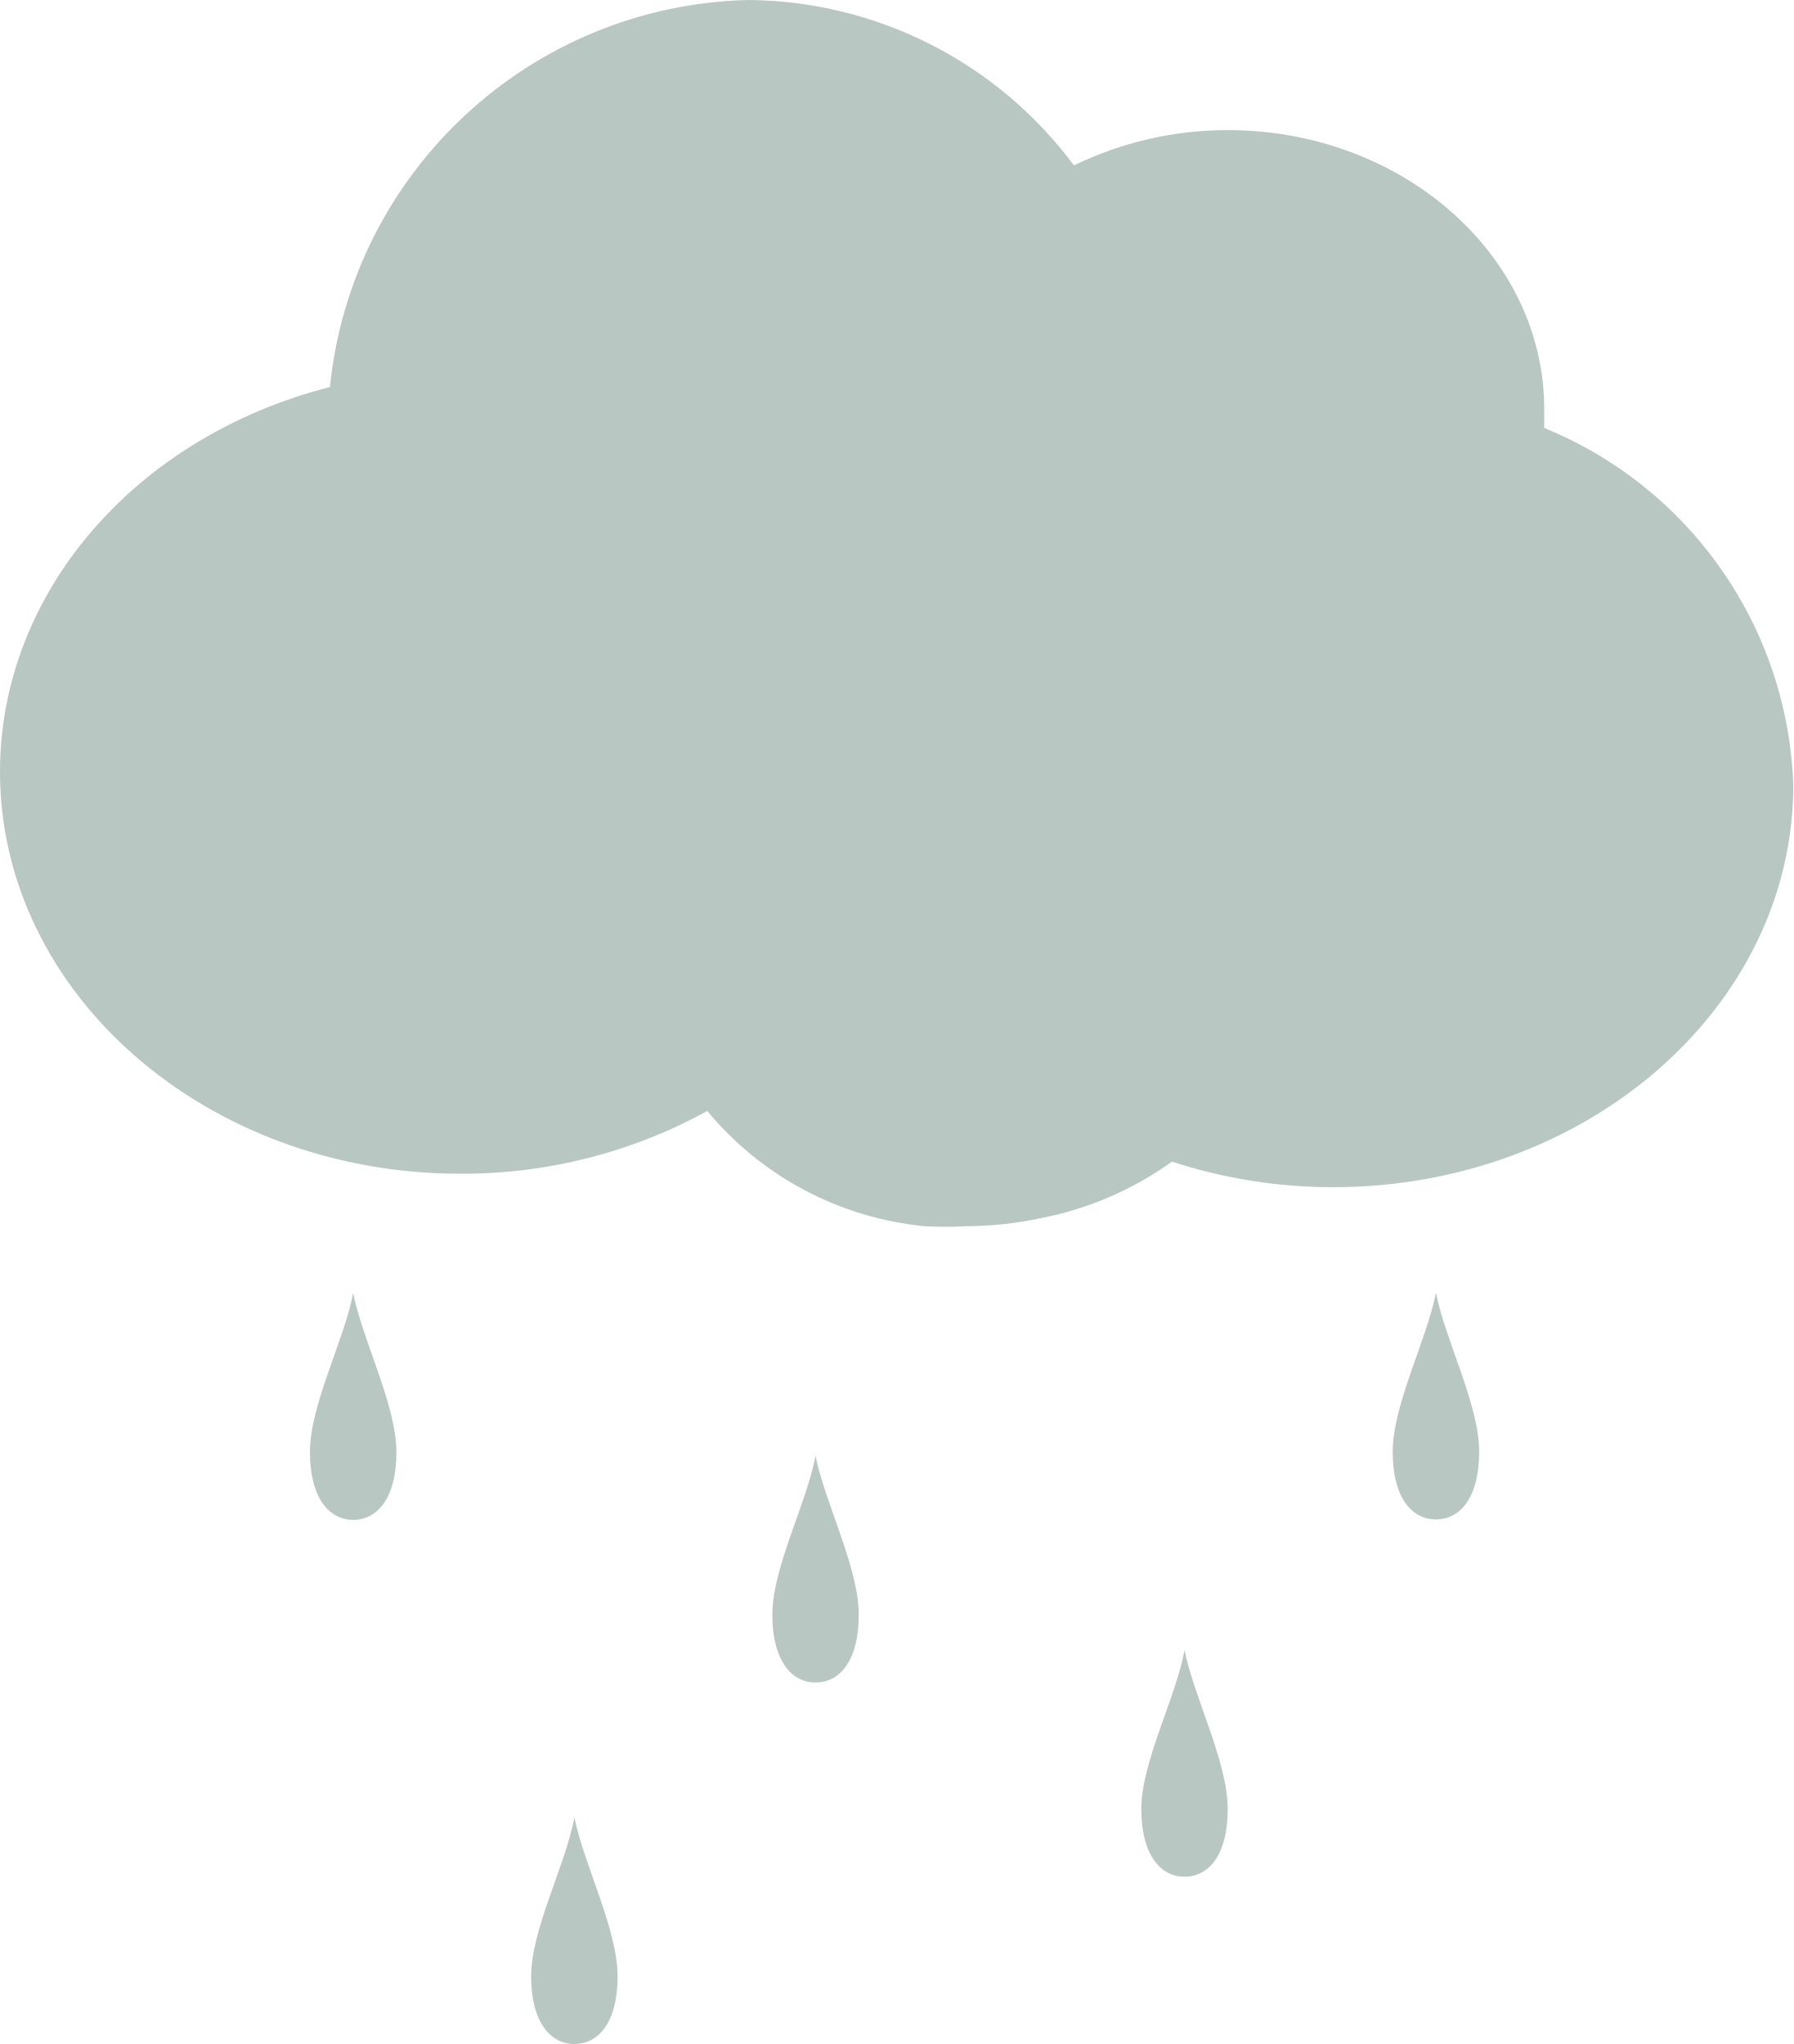
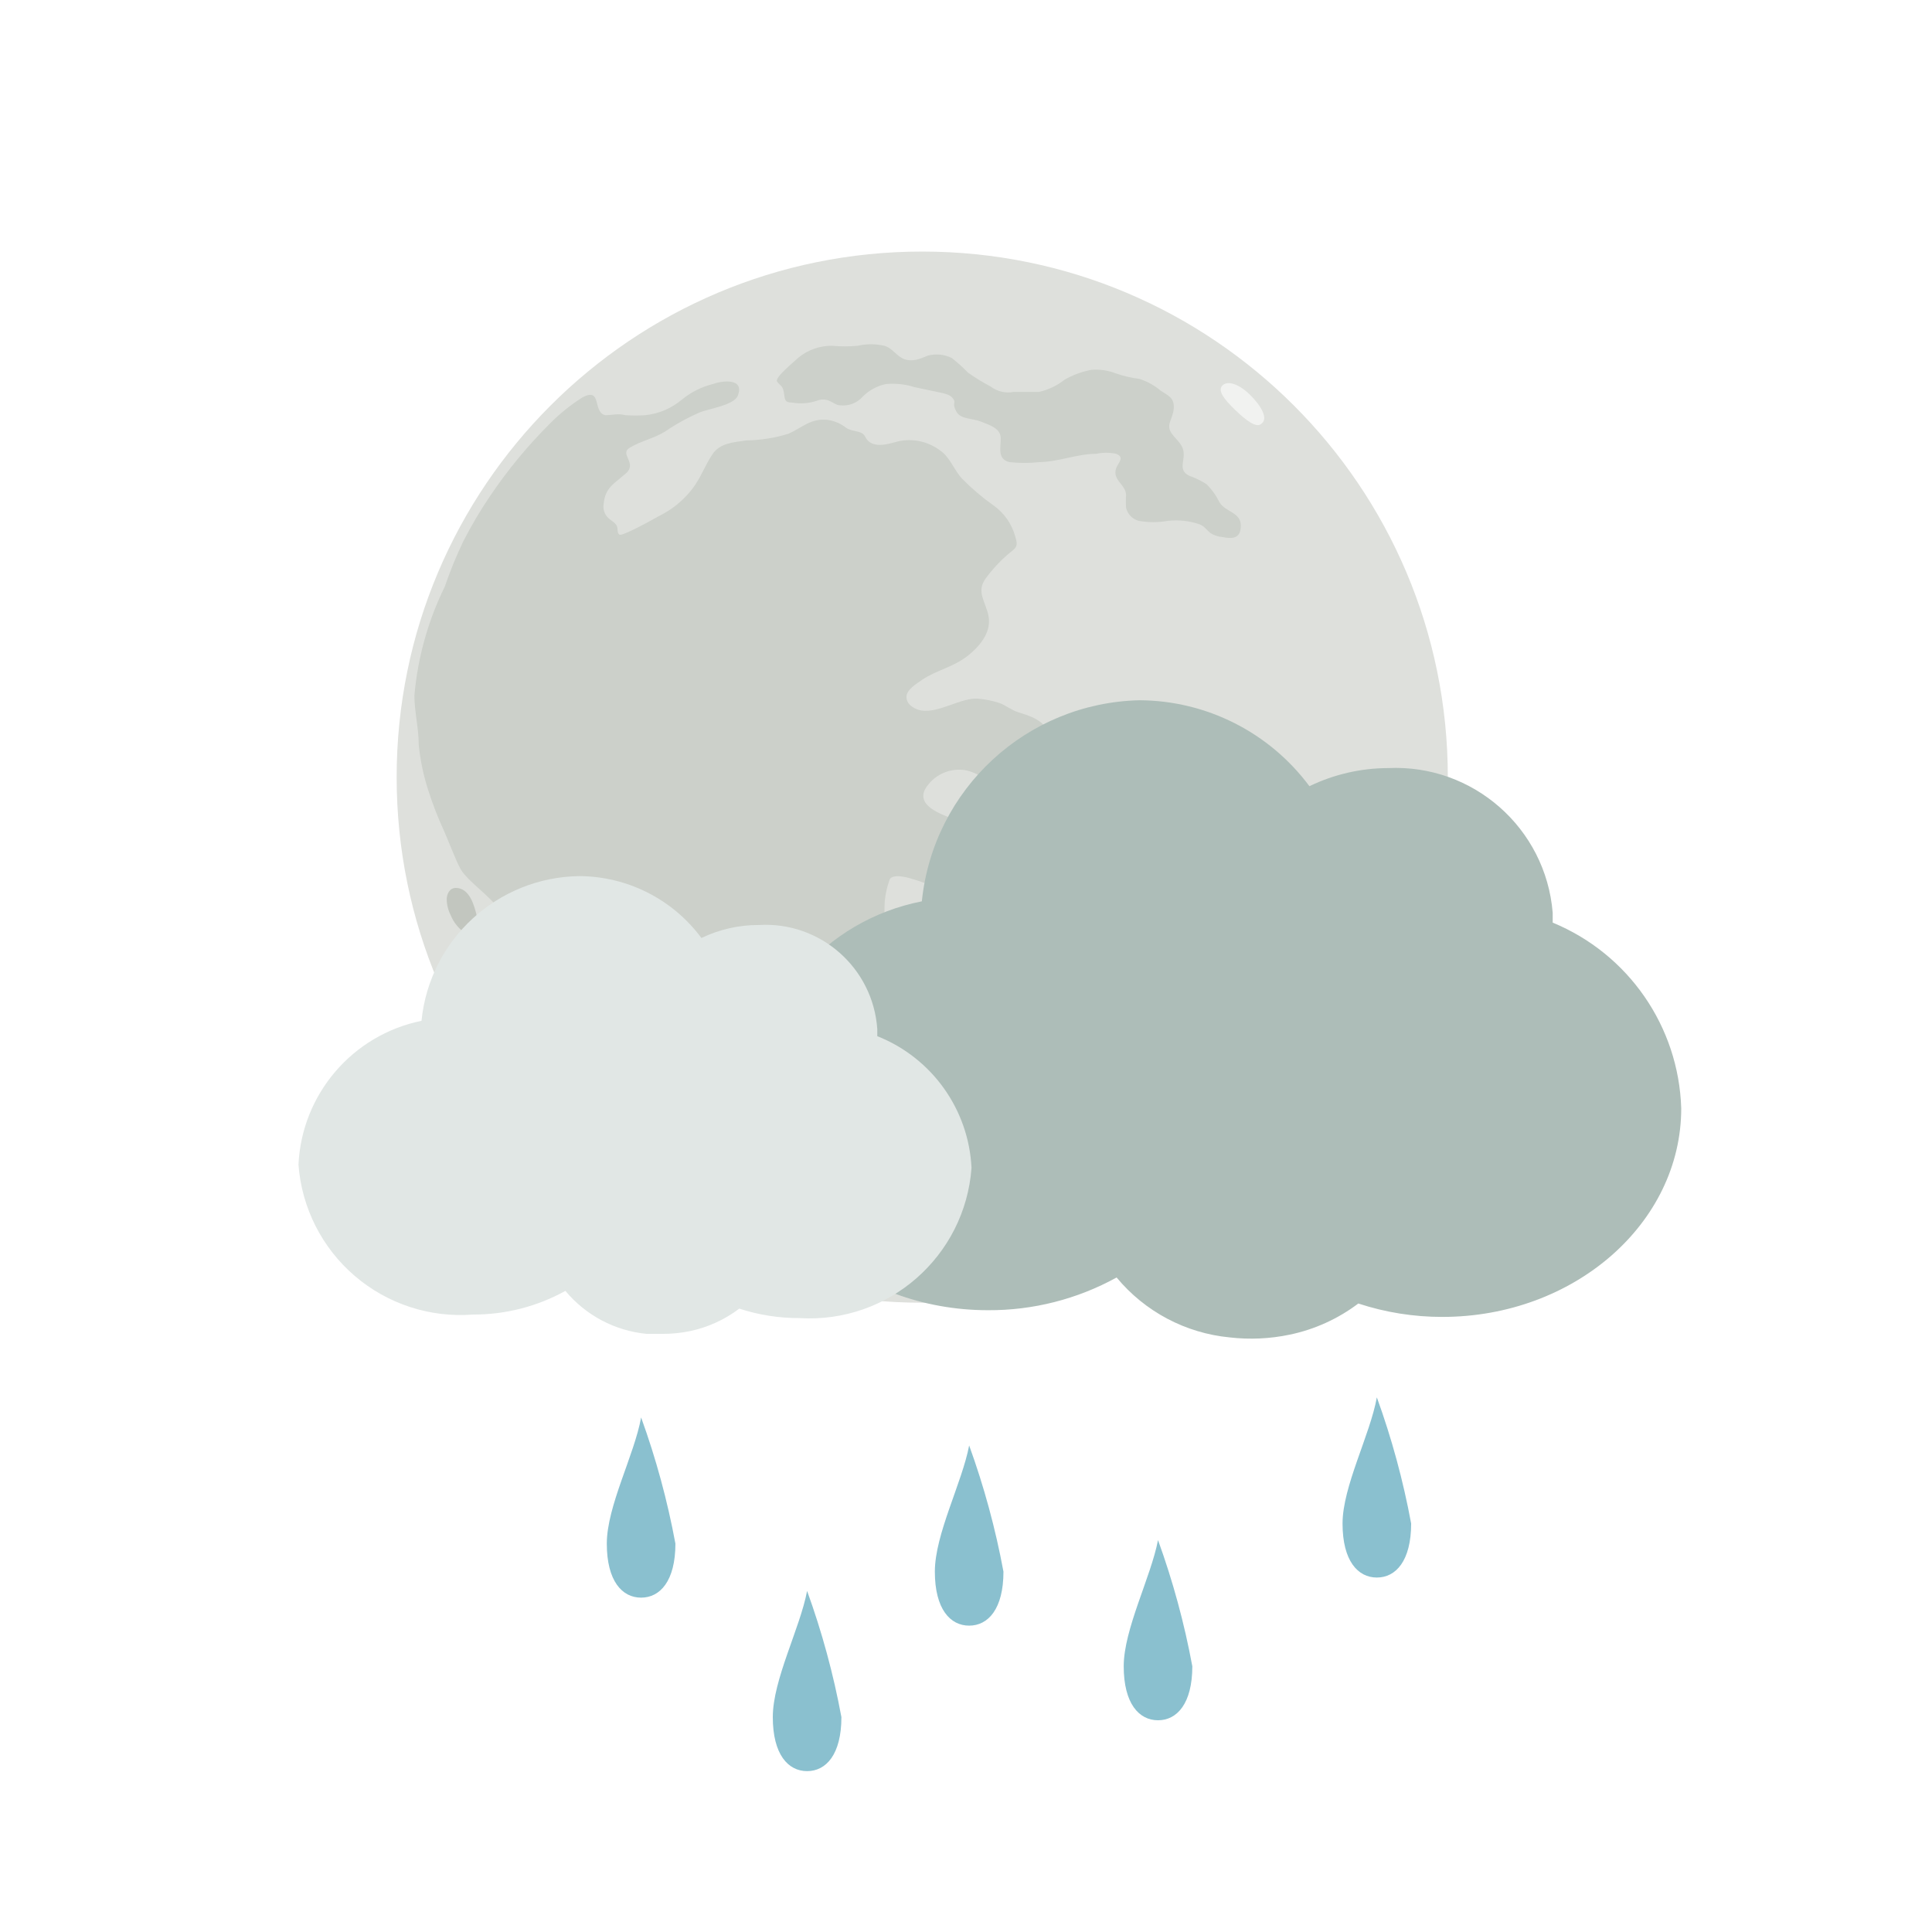
- <svg xmlns="http://www.w3.org/2000/svg" viewBox="0 0 38.59 43.99">
-   <path d="M33.23,9.21c0-.14,0-.28,0-.41,0-3.3-3.05-6-6.81-6a7.56,7.56,0,0,0-3.31.76A8.81,8.81,0,0,0,16.1,0a9.27,9.27,0,0,0-9,8.33C2.9,9.4,0,12.77,0,16.61c0,4.77,4.44,8.65,9.9,8.65a10.93,10.93,0,0,0,5.32-1.35,6.94,6.94,0,0,0,4.68,2.48,8,8,0,0,0,.88,0,7.78,7.78,0,0,0,1.6-.17A7.16,7.16,0,0,0,25.22,25a11.15,11.15,0,0,0,3.47.55c5.46,0,9.9-3.88,9.9-8.65A8.62,8.62,0,0,0,33.23,9.21Z" style="fill:#b9c7c3" />
-   <path d="M30.9,27.82c-.19,1-.93,2.41-.93,3.42s.42,1.46.93,1.46.93-.45.93-1.46S31.1,28.84,30.9,27.82Z" style="fill:#b9c7c3" />
-   <path d="M24.56,38.93c0,1,.42,1.46.93,1.46s.93-.45.93-1.46-.73-2.41-.93-3.42C25.31,36.53,24.56,37.92,24.56,38.93Z" style="fill:#b9c7c3" />
-   <path d="M16.62,34.75c0,1,.42,1.46.93,1.46s.93-.45.93-1.46-.73-2.41-.93-3.42C17.36,32.35,16.62,33.74,16.62,34.75Z" style="fill:#b9c7c3" />
-   <path d="M11.43,42.53c0,1,.42,1.46.93,1.46s.93-.45.93-1.46-.73-2.41-.93-3.42C12.18,40.12,11.43,41.52,11.43,42.53Z" style="fill:#b9c7c3" />
-   <path d="M6.67,31.25c0,1,.42,1.46.93,1.46s.93-.45.93-1.46-.73-2.41-.93-3.42C7.41,28.84,6.67,30.23,6.67,31.25Z" style="fill:#b9c7c3" />
+ <svg xmlns="http://www.w3.org/2000/svg" viewBox="0 0 49 49">
+   <circle cx="23.39" cy="19.71" r="13.33" style="fill:#dee0dc" />
+   <ellipse cx="26.2" cy="25.38" rx="1.06" ry="0.91" transform="translate(-2.21 2.5) rotate(-5.24)" style="fill:#f1f2f0" />
+   <path d="M32,10.74c-.12.13-.38-.06-.67-.34s-.45-.49-.33-.62.4-.06.69.22S32.17,10.61,32,10.74Z" style="fill:#f1f2f0" />
+   <path d="M11.66,22c-.11-.21-.29-.68-.4-.93a8.84,8.84,0,0,1-.39-1,5.55,5.55,0,0,1-.25-1.18c0-.43-.11-.84-.11-1.25a7.8,7.8,0,0,1,.77-2.76,10.54,10.54,0,0,1,.47-1.15,10.67,10.67,0,0,1,.68-1.15,12.33,12.33,0,0,1,1.51-1.83,4.73,4.73,0,0,1,.83-.67c.51-.27.25.37.58.45.18,0,.32-.05.51,0a3.78,3.78,0,0,0,.51,0,1.72,1.72,0,0,0,.93-.4,2,2,0,0,1,.78-.39c.21-.08.82-.17.63.3-.09.23-.73.33-.94.41a5.29,5.29,0,0,0-.91.5c-.28.17-.59.23-.88.4s.2.39-.11.66-.52.36-.56.77a.4.4,0,0,0,.17.4c.06.05.12.08.16.15s0,.18.07.23.86-.39,1-.47a2.4,2.4,0,0,0,.84-.68c.22-.28.33-.61.52-.89s.51-.3.86-.35A3.83,3.83,0,0,0,20,11c.37-.17.57-.4,1-.35a1,1,0,0,1,.46.2c.16.11.4.06.48.22.19.39.73.13.91.11a1.3,1.3,0,0,1,1,.25c.25.17.34.49.56.72a5.85,5.85,0,0,0,.79.67,1.43,1.43,0,0,1,.55.79c.09.28,0,.29-.2.46a3.61,3.61,0,0,0-.55.6c-.25.34,0,.59.07.95s-.14.7-.51,1-.8.37-1.17.62c-.14.1-.41.25-.4.45s.24.31.38.33c.45.07,1-.33,1.43-.3a2.35,2.35,0,0,1,.55.11c.18.07.3.18.49.24s.75.2.75.62c0,.18-.12.38-.13.57a1.34,1.34,0,0,1,0,.53c-.16.29-.75.22-1,.18s-.62-.38-1-.44a1,1,0,0,0-1,.49c-.23.46.53.67.82.79.47.2.54.58.41,1.06a.79.79,0,0,1-1.07.58c-.23-.06-.88-.36-1.05-.16a2.25,2.25,0,0,0-.13.56,4.66,4.66,0,0,0,0,.55,1.19,1.19,0,0,0,0,.53,2.56,2.56,0,0,0,.34.44.48.48,0,0,1,.13.31c0,.13-.08.18-.09.29s.17.26.31.41c.36.38-.06.74-.42.89-.2.08-.34.12-.18.35a1.1,1.1,0,0,1,.28.53c0,.25,0,.36-.2.46a7.13,7.13,0,0,1-.83.28,3.23,3.23,0,0,1-1.09,0,.74.74,0,0,0-.57.18,2.63,2.63,0,0,0-.25.48c-.17.31-.61.61-1,.44s-.31-.71-.58-.92-.82,0-1.08,0c-.73,0-1.83-.5-1.44-1.43.21-.49.77-.52,1.19-.74s-.16-.59-.42-.68a8.25,8.25,0,0,1-1.07-.55,1.13,1.13,0,0,0-1.06.06c-.17.07-.28.23-.44.27a.72.72,0,0,1-.51-.13c-.44-.26-.46-.58-.45-1C13,23,11.88,22.47,11.66,22Z" style="fill:#ccd0ca" />
+   <path d="M11.43,23.21a.91.91,0,0,1-.1-.4c0-.13.07-.29.23-.29.35,0,.47.45.53.7a.7.7,0,0,1,0,.44.28.28,0,0,1-.3,0A1,1,0,0,1,11.43,23.21Z" style="fill:#c2c6bf" />
+   <ellipse cx="22.26" cy="30.43" rx="0.56" ry="0.77" transform="matrix(0.19, -0.98, 0.98, 0.19, -11.87, 46.44)" style="fill:#c2c6bf" />
+   <path d="M20.25,9.07a1.32,1.32,0,0,1,.86-.3,3.47,3.47,0,0,0,.64,0,1.52,1.52,0,0,1,.68,0c.21.06.31.27.51.34s.38,0,.59-.09a.87.87,0,0,1,.61.06,4,4,0,0,1,.41.37,4.87,4.87,0,0,0,.57.35.74.74,0,0,0,.59.14l.64,0A1.61,1.61,0,0,0,27,9.63a2.16,2.16,0,0,1,.68-.25,1.39,1.39,0,0,1,.62.09,3,3,0,0,0,.6.14,1.58,1.58,0,0,1,.54.3c.18.12.34.17.33.43s-.18.4-.09.59.32.3.34.55-.14.45.15.59a2.08,2.08,0,0,1,.43.21,1.71,1.71,0,0,1,.33.46c.15.25.54.25.54.59s-.22.34-.47.29a.65.65,0,0,1-.3-.1c-.1-.08-.15-.17-.27-.22a1.84,1.84,0,0,0-.81-.09,2.11,2.11,0,0,1-.74,0,.45.45,0,0,1-.32-.33,2.16,2.16,0,0,1,0-.32c0-.27-.36-.38-.25-.69.06-.15.22-.27,0-.36a1.22,1.22,0,0,0-.51,0c-.48,0-.94.2-1.43.21a3.57,3.57,0,0,1-.77,0c-.32-.08-.21-.38-.22-.62s-.28-.32-.51-.41-.51-.05-.62-.26,0-.21-.07-.31-.16-.12-.27-.15l-.71-.15a1.87,1.87,0,0,0-.73-.08,1.17,1.17,0,0,0-.59.32.66.66,0,0,1-.57.22c-.1,0-.19-.08-.29-.12a.4.4,0,0,0-.29,0,1.28,1.28,0,0,1-.64.05c-.2,0-.18-.08-.21-.26s-.1-.17-.17-.27S20.09,9.22,20.25,9.07Z" style="fill:#ccd0ca" />
+   <path d="M39.38,23.4c0-.09,0-.17,0-.25a4,4,0,0,0-4.17-3.67,4.62,4.62,0,0,0-2,.46,5.4,5.4,0,0,0-4.31-2.18,5.68,5.68,0,0,0-5.52,5.1A5.43,5.43,0,0,0,19,27.93c0,2.92,2.72,5.3,6.06,5.3a6.69,6.69,0,0,0,3.26-.83,4.25,4.25,0,0,0,2.87,1.52,4.75,4.75,0,0,0,1.52-.07,4.37,4.37,0,0,0,1.74-.79,6.8,6.8,0,0,0,2.13.34c3.34,0,6.06-2.37,6.06-5.29A5.27,5.27,0,0,0,39.38,23.4Z" style="fill:#adbdb8" />
+   <path d="M22.25,26.28c0-.06,0-.12,0-.18a2.84,2.84,0,0,0-3-2.64,3.33,3.33,0,0,0-1.46.33,3.88,3.88,0,0,0-3.1-1.57,4.08,4.08,0,0,0-4,3.67,3.91,3.91,0,0,0-3.12,3.65A4.12,4.12,0,0,0,12,33.34a4.81,4.81,0,0,0,2.34-.6,3.06,3.06,0,0,0,2.06,1.09l.39,0a3.38,3.38,0,0,0,.71-.07,3.15,3.15,0,0,0,1.25-.57,4.89,4.89,0,0,0,1.53.24,4.12,4.12,0,0,0,4.36-3.81A3.79,3.79,0,0,0,22.25,26.28Z" style="fill:#e1e7e5" />
+   <path d="M34.05,38.64c0,.95.39,1.37.87,1.37s.87-.42.87-1.37a20.14,20.14,0,0,0-.87-3.2C34.75,36.39,34.05,37.7,34.05,38.64Z" style="fill:#8ac0cf" />
+   <path d="M28.5,42.26c0,.95.39,1.37.87,1.37s.87-.42.87-1.37a20.12,20.12,0,0,0-.87-3.2C29.19,40,28.5,41.32,28.5,42.26Z" style="fill:#8ac0cf" />
+   <path d="M23.71,39.86c0,.95.39,1.37.87,1.37s.87-.42.87-1.37a20.18,20.18,0,0,0-.87-3.2C24.4,37.61,23.71,38.91,23.71,39.86Z" style="fill:#8ac0cf" />
+   <path d="M19.6,43.55c0,.95.39,1.37.87,1.37s.87-.42.87-1.37a20.12,20.12,0,0,0-.87-3.2C20.29,41.3,19.6,42.6,19.6,43.55Z" style="fill:#8ac0cf" />
+   <path d="M15.39,39.15c0,.95.39,1.37.87,1.37s.87-.42.87-1.37a20.11,20.11,0,0,0-.87-3.2C16.09,36.9,15.39,38.2,15.39,39.15Z" style="fill:#8ac0cf" />
+   <rect width="49" height="49" style="fill:none" />
</svg>
